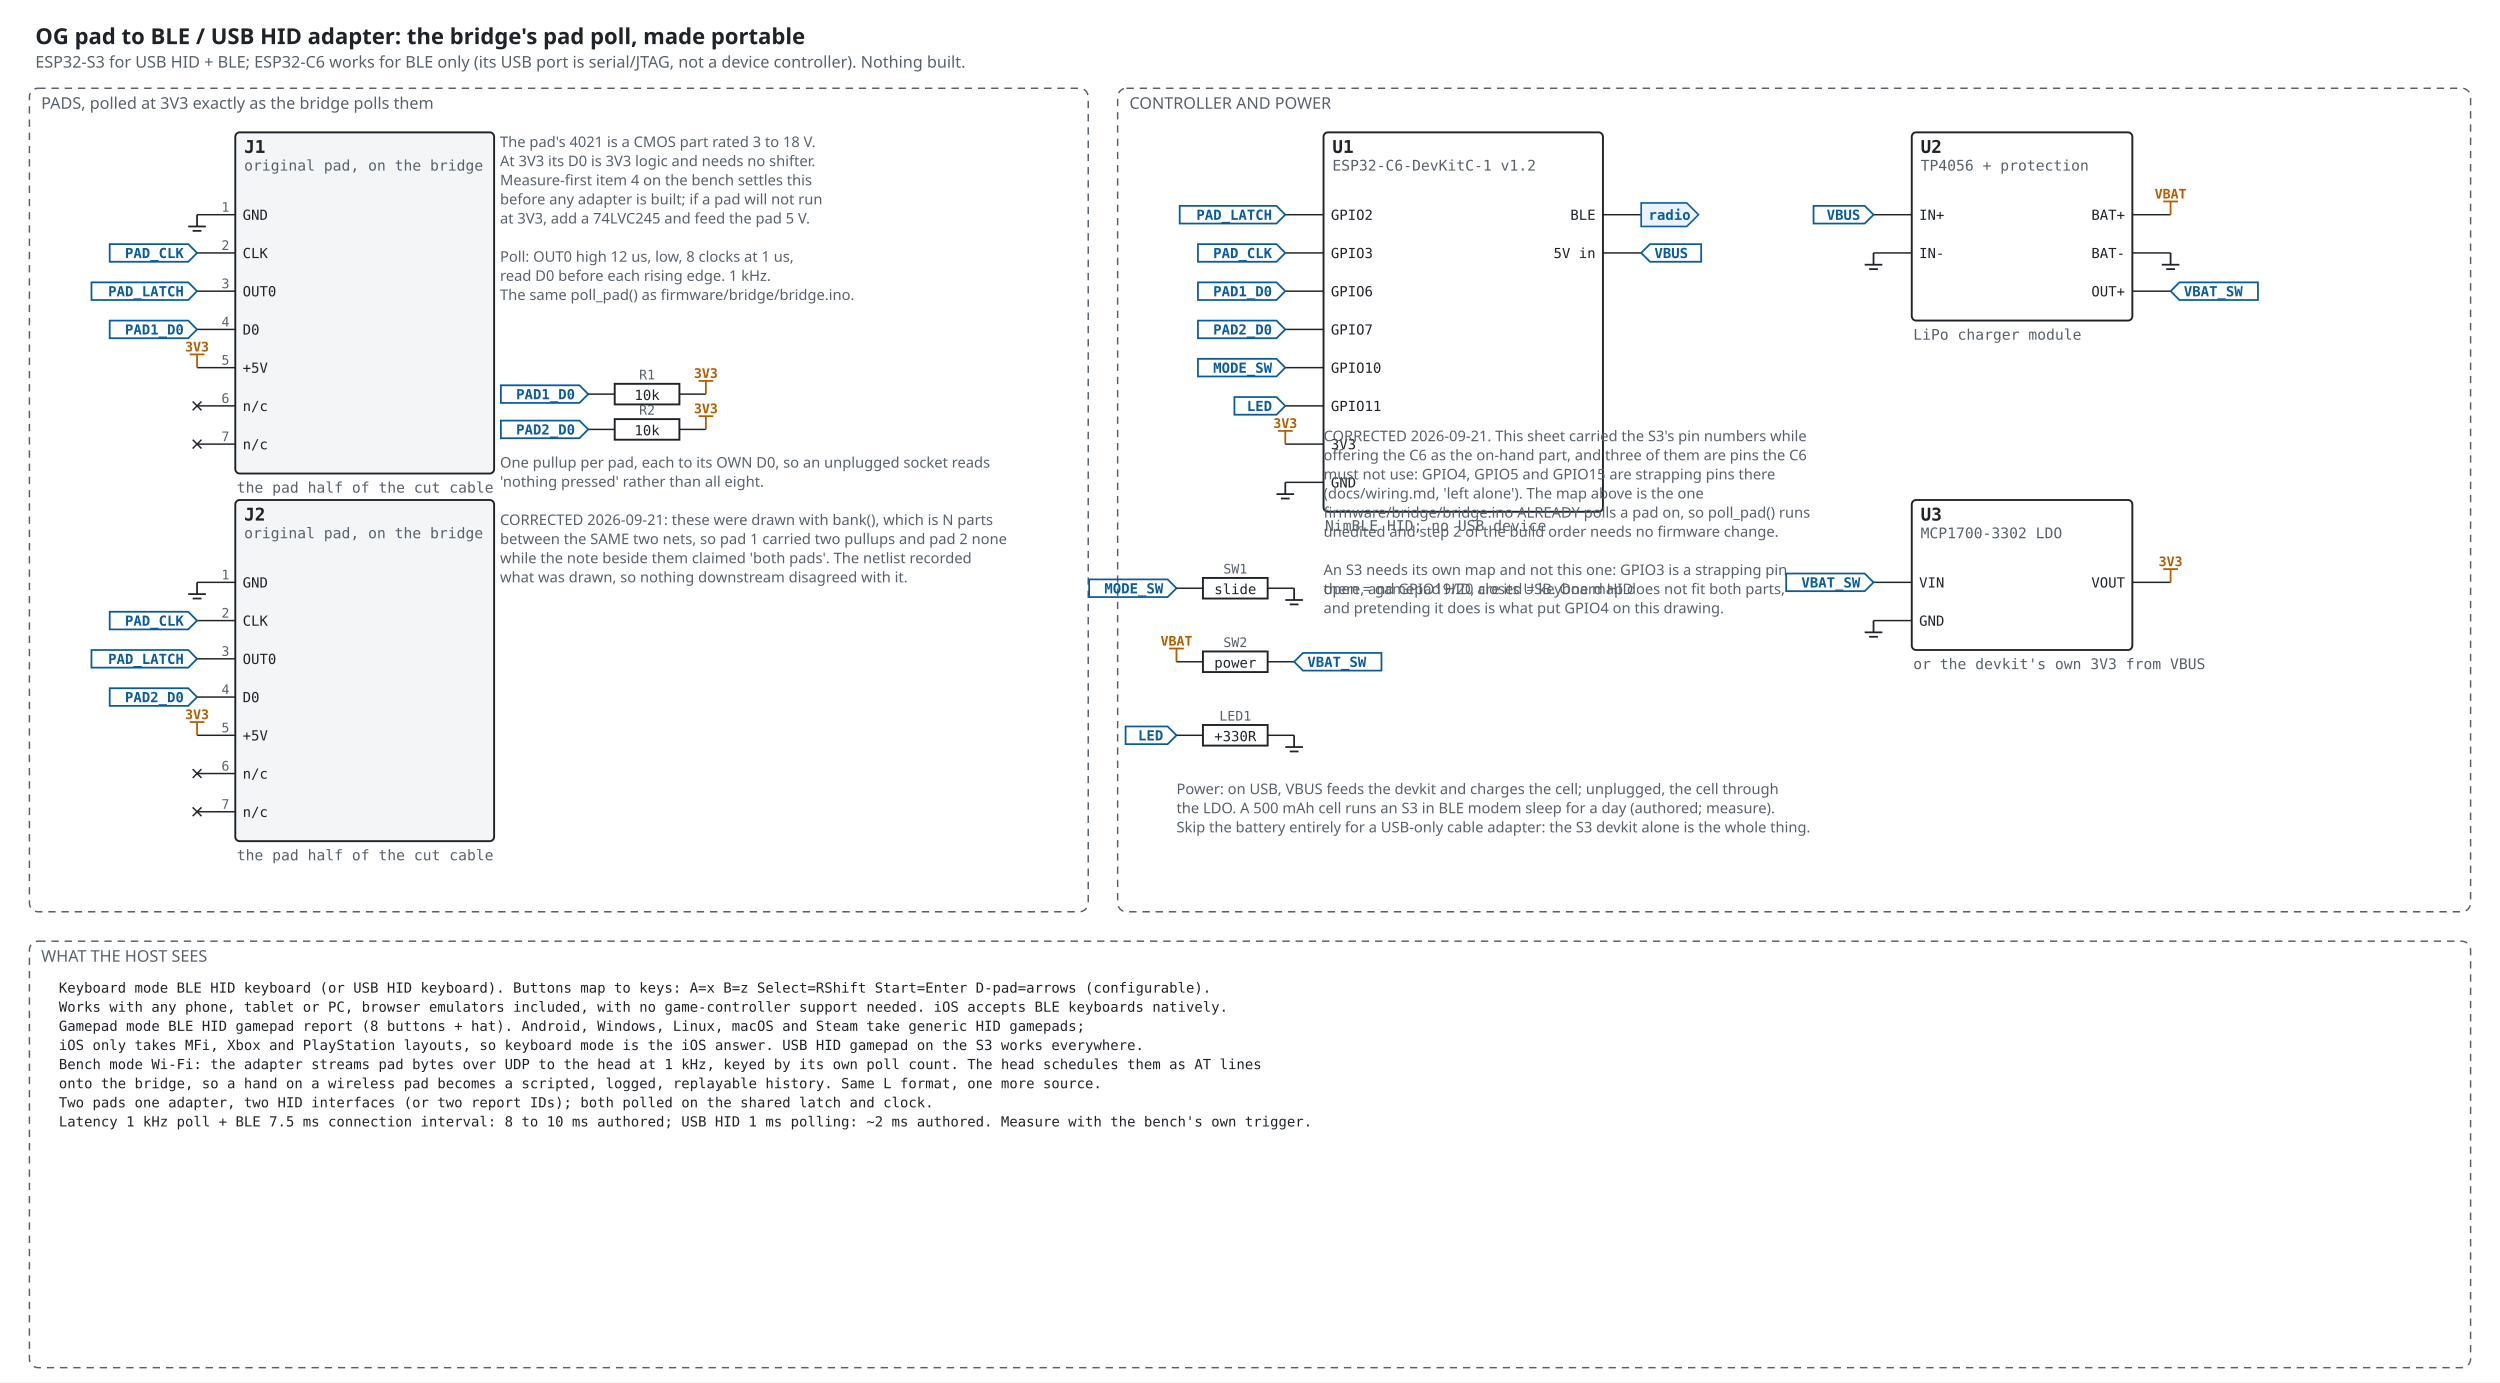
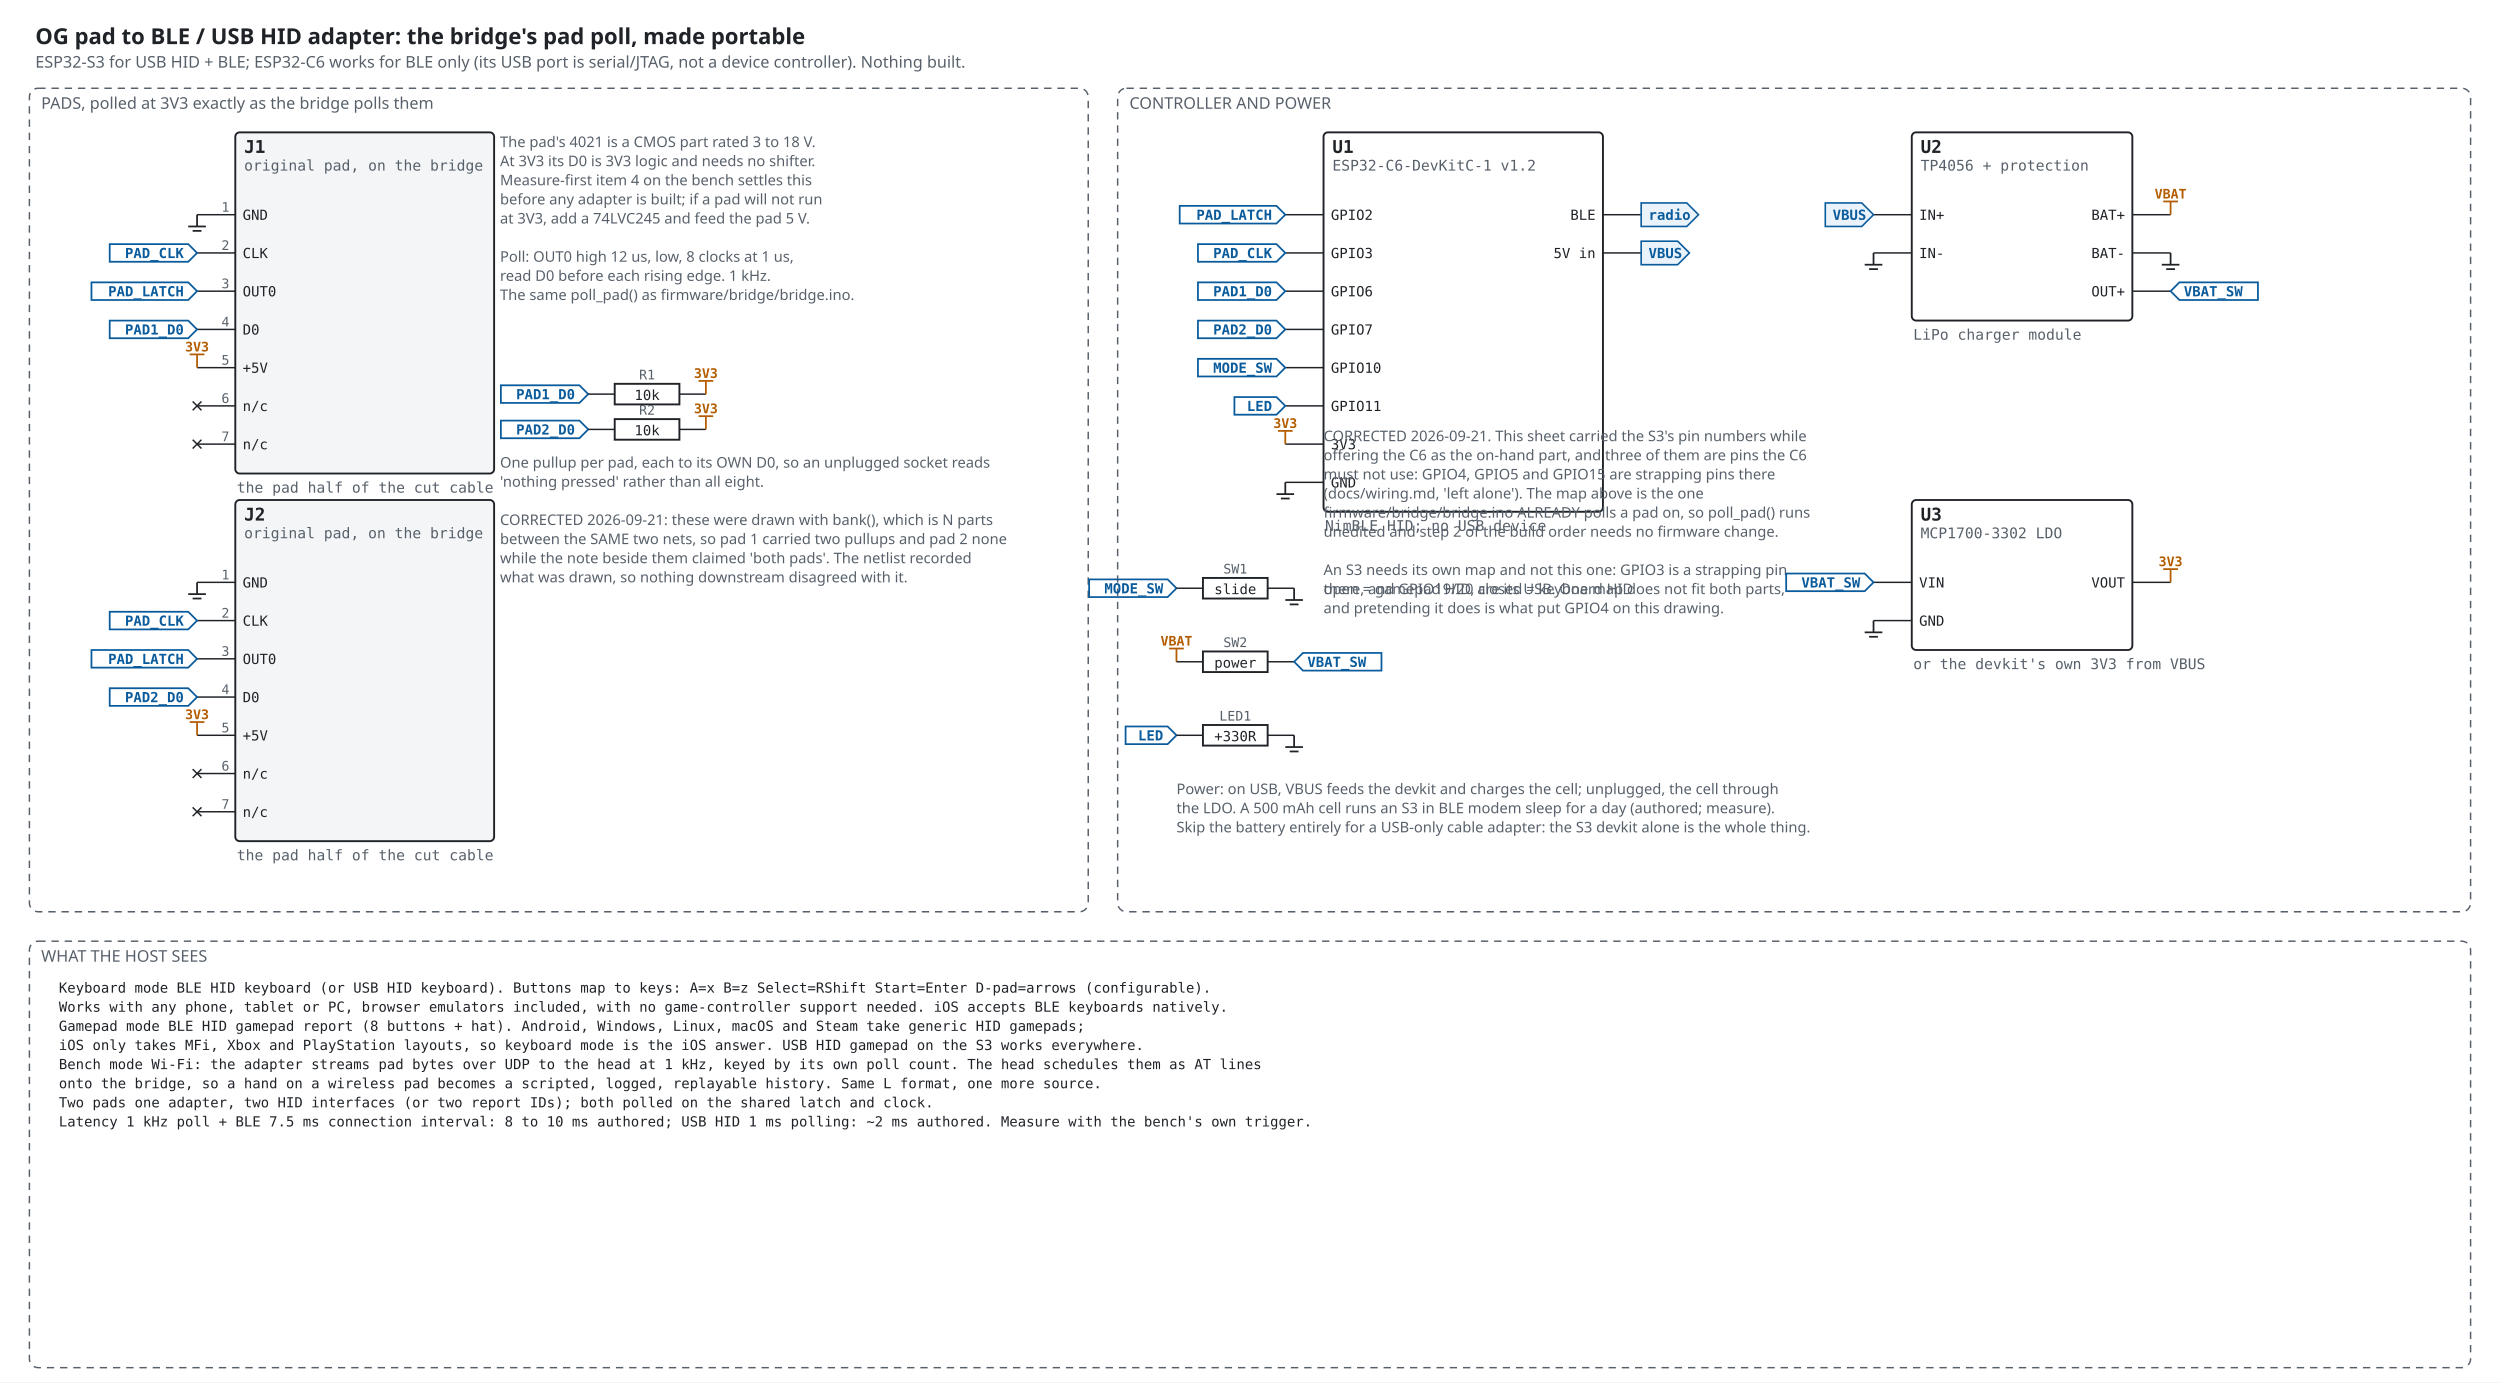
<svg xmlns="http://www.w3.org/2000/svg" viewBox="0 0 1700 940" width="1700" height="940" role="img" aria-label="OG pad to BLE / USB HID adapter: the bridge's pad poll, made portable">
  <style>
    text { font-family: ui-monospace, "SF Mono", Menlo, Consolas, monospace; fill: #1f2328; }
    .title { font-size: 15px; font-weight: 700; font-family: ui-sans-serif, system-ui, sans-serif; }
    .sub { font-size: 11px; fill: #57606a; font-family: ui-sans-serif, system-ui, sans-serif; }
    .ref { font-size: 12px; font-weight: 700; }
    .part { font-size: 10px; fill: #57606a; }
    .pin { font-size: 9.5px; }
    .pinno { font-size: 9px; fill: #57606a; }
    .linkflag { fill: #fdf3e3; stroke: #a35c00; stroke-width: 1.1; }
    .linkno { font-size: 9px; fill: #a35c00; font-weight: 700; }
    .net { font-size: 9.5px; fill: #0a5b9c; font-weight: 600; }
    .rail5 { font-size: 9px; fill: #b3261e; font-weight: 700; }
    .rail3 { font-size: 9px; fill: #b35c00; font-weight: 700; }
    .gnd { font-size: 9px; fill: #1f2328; font-weight: 700; }
    .note { font-size: 10px; fill: #57606a; font-family: ui-sans-serif, system-ui, sans-serif; }
    .box { fill: #ffffff; stroke: #1f2328; stroke-width: 1.3; }
    .offsheet { fill: #eaf3fb; stroke: #0a5b9c; stroke-width: 1.1; }
    .conn { fill: #f3f5f7; stroke: #1f2328; stroke-width: 1.3; }
    .zone { fill: none; stroke: #57606a; stroke-dasharray: 5 4; stroke-width: 1; }
    .lead { stroke: #1f2328; stroke-width: 1; }
    .wire { stroke: #0a5b9c; stroke-width: 1.2; fill: none; }
    .w5 { stroke: #b3261e; stroke-width: 1.2; fill: none; }
    .w3 { stroke: #b35c00; stroke-width: 1.2; fill: none; }
    .wg { stroke: #1f2328; stroke-width: 1.2; fill: none; }
    .lane { stroke: #1f2328; stroke-width: 1.4; fill: none; }
    .lanelbl { font-size: 11px; font-weight: 700; }
    .win { fill: #b3261e; fill-opacity: 0.10; stroke: none; }
    .safe { fill: #1a7f37; fill-opacity: 0.12; stroke: none; }
    .mark { stroke: #0a5b9c; stroke-width: 1.2; stroke-dasharray: 3 3; }
    .auth { font-size: 9px; fill: #b3261e; font-family: ui-sans-serif, system-ui, sans-serif; font-style: italic; }
  </style>
  <rect x="0" y="0" width="1700" height="940" fill="#ffffff" />
  <g class="sheet-heading" data-height="60">
    <text class="title" x="24" y="30">OG pad to BLE / USB HID adapter: the bridge's pad poll, made portable</text>
    <text class="sub" x="24" y="46">ESP32-S3 for USB HID + BLE; ESP32-C6 works for BLE only (its USB port is serial/JTAG, not a device controller). Nothing built.</text>
  </g>
  <rect class="zone" x="20" y="60" width="720" height="560" rx="6" />
  <text class="sub" x="28" y="74" text-anchor="start">PADS, polled at 3V3 exactly as the bridge polls them</text>
  <rect class="conn" x="160" y="90" width="176.0" height="232" rx="3" />
  <text class="ref" x="166" y="104" text-anchor="start">J1</text>
  <text class="part" x="166" y="116" text-anchor="start">original pad, on the bridge</text>
  <text class="part" x="161" y="335" text-anchor="start">the pad half of the cut cable</text>
  <line class="lead" x1="134" y1="146" x2="160" y2="146" />
  <text class="pin" x="165" y="149.5" text-anchor="start">GND</text>
  <text class="pinno" x="156" y="144" text-anchor="end">1</text>
  <line class="wg" x1="134" y1="146" x2="134" y2="154" />
  <line class="wg" x1="128" y1="154" x2="140" y2="154" />
  <line class="wg" x1="131" y1="157" x2="137" y2="157" />
  <line class="lead" x1="134" y1="172" x2="160" y2="172" />
  <text class="pin" x="165" y="175.5" text-anchor="start">CLK</text>
  <text class="pinno" x="156" y="170" text-anchor="end">2</text>
  <path class="wire" d="M134,172 l-6,-6 h-53.4 v12 h53.4 z" />
  <text class="net" x="125" y="175.5" text-anchor="end">PAD_CLK</text>
  <line class="lead" x1="134" y1="198" x2="160" y2="198" />
  <text class="pin" x="165" y="201.5" text-anchor="start">OUT0</text>
  <text class="pinno" x="156" y="196" text-anchor="end">3</text>
  <path class="wire" d="M134,198 l-6,-6 h-65.8 v12 h65.8 z" />
  <text class="net" x="125" y="201.5" text-anchor="end">PAD_LATCH</text>
  <line class="lead" x1="134" y1="224" x2="160" y2="224" />
  <text class="pin" x="165" y="227.5" text-anchor="start">D0</text>
  <text class="pinno" x="156" y="222" text-anchor="end">4</text>
  <path class="wire" d="M134,224 l-6,-6 h-53.4 v12 h53.4 z" />
  <text class="net" x="125" y="227.5" text-anchor="end">PAD1_D0</text>
  <line class="lead" x1="134" y1="250" x2="160" y2="250" />
  <text class="pin" x="165" y="253.5" text-anchor="start">+5V</text>
  <text class="pinno" x="156" y="248" text-anchor="end">5</text>
  <line class="w3" x1="134" y1="250" x2="134" y2="241" />
  <line class="w3" x1="129" y1="241" x2="139" y2="241" />
  <text class="rail3" x="134" y="239" text-anchor="middle">3V3</text>
  <line class="lead" x1="134" y1="276" x2="160" y2="276" />
  <text class="pin" x="165" y="279.5" text-anchor="start">n/c</text>
  <text class="pinno" x="156" y="274" text-anchor="end">6</text>
  <line class="lead" x1="131" y1="273" x2="137" y2="279" />
  <line class="lead" x1="131" y1="279" x2="137" y2="273" />
  <line class="lead" x1="134" y1="302" x2="160" y2="302" />
  <text class="pin" x="165" y="305.5" text-anchor="start">n/c</text>
  <text class="pinno" x="156" y="300" text-anchor="end">7</text>
  <line class="lead" x1="131" y1="299" x2="137" y2="305" />
  <line class="lead" x1="131" y1="305" x2="137" y2="299" />
  <rect class="conn" x="160" y="340" width="176.0" height="232" rx="3" />
  <text class="ref" x="166" y="354" text-anchor="start">J2</text>
  <text class="part" x="166" y="366" text-anchor="start">original pad, on the bridge</text>
  <text class="part" x="161" y="585" text-anchor="start">the pad half of the cut cable</text>
  <line class="lead" x1="134" y1="396" x2="160" y2="396" />
  <text class="pin" x="165" y="399.5" text-anchor="start">GND</text>
  <text class="pinno" x="156" y="394" text-anchor="end">1</text>
  <line class="wg" x1="134" y1="396" x2="134" y2="404" />
  <line class="wg" x1="128" y1="404" x2="140" y2="404" />
  <line class="wg" x1="131" y1="407" x2="137" y2="407" />
  <line class="lead" x1="134" y1="422" x2="160" y2="422" />
  <text class="pin" x="165" y="425.5" text-anchor="start">CLK</text>
  <text class="pinno" x="156" y="420" text-anchor="end">2</text>
  <path class="wire" d="M134,422 l-6,-6 h-53.4 v12 h53.4 z" />
  <text class="net" x="125" y="425.5" text-anchor="end">PAD_CLK</text>
  <line class="lead" x1="134" y1="448" x2="160" y2="448" />
  <text class="pin" x="165" y="451.5" text-anchor="start">OUT0</text>
  <text class="pinno" x="156" y="446" text-anchor="end">3</text>
  <path class="wire" d="M134,448 l-6,-6 h-65.8 v12 h65.8 z" />
  <text class="net" x="125" y="451.5" text-anchor="end">PAD_LATCH</text>
  <line class="lead" x1="134" y1="474" x2="160" y2="474" />
  <text class="pin" x="165" y="477.5" text-anchor="start">D0</text>
  <text class="pinno" x="156" y="472" text-anchor="end">4</text>
  <path class="wire" d="M134,474 l-6,-6 h-53.4 v12 h53.4 z" />
  <text class="net" x="125" y="477.5" text-anchor="end">PAD2_D0</text>
  <line class="lead" x1="134" y1="500" x2="160" y2="500" />
  <text class="pin" x="165" y="503.5" text-anchor="start">+5V</text>
  <text class="pinno" x="156" y="498" text-anchor="end">5</text>
  <line class="w3" x1="134" y1="500" x2="134" y2="491" />
  <line class="w3" x1="129" y1="491" x2="139" y2="491" />
  <text class="rail3" x="134" y="489" text-anchor="middle">3V3</text>
  <line class="lead" x1="134" y1="526" x2="160" y2="526" />
  <text class="pin" x="165" y="529.5" text-anchor="start">n/c</text>
  <text class="pinno" x="156" y="524" text-anchor="end">6</text>
  <line class="lead" x1="131" y1="523" x2="137" y2="529" />
  <line class="lead" x1="131" y1="529" x2="137" y2="523" />
  <line class="lead" x1="134" y1="552" x2="160" y2="552" />
  <text class="pin" x="165" y="555.5" text-anchor="start">n/c</text>
  <text class="pinno" x="156" y="550" text-anchor="end">7</text>
  <line class="lead" x1="131" y1="549" x2="137" y2="555" />
  <line class="lead" x1="131" y1="555" x2="137" y2="549" />
  <text class="note" x="340" y="100" text-anchor="start">The pad's 4021 is a CMOS part rated 3 to 18 V.</text>
  <text class="note" x="340" y="113" text-anchor="start">At 3V3 its D0 is 3V3 logic and needs no shifter.</text>
  <text class="note" x="340" y="126" text-anchor="start">Measure-first item 4 on the bench settles this</text>
  <text class="note" x="340" y="139" text-anchor="start">before any adapter is built; if a pad will not run</text>
  <text class="note" x="340" y="152" text-anchor="start">at 3V3, add a 74LVC245 and feed the pad 5 V.</text>
  <text class="note" x="340" y="165" text-anchor="start" />
  <text class="note" x="340" y="178" text-anchor="start">Poll: OUT0 high 12 us, low, 8 clocks at 1 us,</text>
  <text class="note" x="340" y="191" text-anchor="start">read D0 before each rising edge. 1 kHz.</text>
  <text class="note" x="340" y="204" text-anchor="start">The same poll_pad() as firmware/bridge/bridge.ino.</text>
  <path class="wire" d="M400,268 l-6,-6 h-53.4 v12 h53.4 z" />
  <text class="net" x="391" y="271.5" text-anchor="end">PAD1_D0</text>
  <line class="lead" x1="400" y1="268" x2="418" y2="268" />
  <rect class="box" x="418" y="261" width="44" height="14" />
  <line class="lead" x1="462" y1="268" x2="480" y2="268" />
  <text class="pinno" x="440" y="258" text-anchor="middle">R1</text>
  <text class="pin" x="440" y="272" text-anchor="middle">10k</text>
  <line class="w3" x1="480" y1="268" x2="480" y2="259" />
  <line class="w3" x1="475" y1="259" x2="485" y2="259" />
  <text class="rail3" x="480" y="257" text-anchor="middle">3V3</text>
  <path class="wire" d="M400,292 l-6,-6 h-53.4 v12 h53.4 z" />
  <text class="net" x="391" y="295.5" text-anchor="end">PAD2_D0</text>
  <line class="lead" x1="400" y1="292" x2="418" y2="292" />
  <rect class="box" x="418" y="285" width="44" height="14" />
  <line class="lead" x1="462" y1="292" x2="480" y2="292" />
  <text class="pinno" x="440" y="282" text-anchor="middle">R2</text>
  <text class="pin" x="440" y="296" text-anchor="middle">10k</text>
  <line class="w3" x1="480" y1="292" x2="480" y2="283" />
  <line class="w3" x1="475" y1="283" x2="485" y2="283" />
  <text class="rail3" x="480" y="281" text-anchor="middle">3V3</text>
  <text class="note" x="340" y="318" text-anchor="start">One pullup per pad, each to its OWN D0, so an unplugged socket reads</text>
  <text class="note" x="340" y="331" text-anchor="start">'nothing pressed' rather than all eight.</text>
  <text class="note" x="340" y="344" text-anchor="start" />
  <text class="note" x="340" y="357" text-anchor="start">CORRECTED 2026-09-21: these were drawn with bank(), which is N parts</text>
  <text class="note" x="340" y="370" text-anchor="start">between the SAME two nets, so pad 1 carried two pullups and pad 2 none</text>
  <text class="note" x="340" y="383" text-anchor="start">while the note beside them claimed 'both pads'. The netlist recorded</text>
  <text class="note" x="340" y="396" text-anchor="start">what was drawn, so nothing downstream disagreed with it.</text>
  <rect class="zone" x="760" y="60" width="920" height="560" rx="6" />
  <text class="sub" x="768" y="74" text-anchor="start">CONTROLLER AND POWER</text>
  <rect class="box" x="900" y="90" width="190" height="258" rx="3" />
  <text class="ref" x="906" y="104" text-anchor="start">U1</text>
  <text class="part" x="906" y="116" text-anchor="start">ESP32-C6-DevKitC-1 v1.2</text>
  <text class="part" x="901" y="361" text-anchor="start">NimBLE HID; no USB device</text>
  <line class="lead" x1="874" y1="146" x2="900" y2="146" />
  <text class="pin" x="905" y="149.5" text-anchor="start">GPIO2</text>
  <path class="wire" d="M874,146 l-6,-6 h-65.8 v12 h65.8 z" />
  <text class="net" x="865" y="149.5" text-anchor="end">PAD_LATCH</text>
  <line class="lead" x1="874" y1="172" x2="900" y2="172" />
  <text class="pin" x="905" y="175.5" text-anchor="start">GPIO3</text>
  <path class="wire" d="M874,172 l-6,-6 h-53.4 v12 h53.4 z" />
  <text class="net" x="865" y="175.5" text-anchor="end">PAD_CLK</text>
  <line class="lead" x1="874" y1="198" x2="900" y2="198" />
  <text class="pin" x="905" y="201.5" text-anchor="start">GPIO6</text>
  <path class="wire" d="M874,198 l-6,-6 h-53.4 v12 h53.4 z" />
  <text class="net" x="865" y="201.5" text-anchor="end">PAD1_D0</text>
  <line class="lead" x1="874" y1="224" x2="900" y2="224" />
  <text class="pin" x="905" y="227.5" text-anchor="start">GPIO7</text>
  <path class="wire" d="M874,224 l-6,-6 h-53.4 v12 h53.4 z" />
  <text class="net" x="865" y="227.5" text-anchor="end">PAD2_D0</text>
  <line class="lead" x1="874" y1="250" x2="900" y2="250" />
  <text class="pin" x="905" y="253.5" text-anchor="start">GPIO10</text>
  <path class="wire" d="M874,250 l-6,-6 h-53.4 v12 h53.4 z" />
  <text class="net" x="865" y="253.5" text-anchor="end">MODE_SW</text>
  <line class="lead" x1="874" y1="276" x2="900" y2="276" />
  <text class="pin" x="905" y="279.5" text-anchor="start">GPIO11</text>
  <path class="wire" d="M874,276 l-6,-6 h-28.6 v12 h28.6 z" />
  <text class="net" x="865" y="279.5" text-anchor="end">LED</text>
  <line class="lead" x1="874" y1="302" x2="900" y2="302" />
  <text class="pin" x="905" y="305.5" text-anchor="start">3V3</text>
  <line class="w3" x1="874" y1="302" x2="874" y2="293" />
  <line class="w3" x1="869" y1="293" x2="879" y2="293" />
  <text class="rail3" x="874" y="291" text-anchor="middle">3V3</text>
  <line class="lead" x1="874" y1="328" x2="900" y2="328" />
  <text class="pin" x="905" y="331.5" text-anchor="start">GND</text>
  <line class="wg" x1="874" y1="328" x2="874" y2="336" />
  <line class="wg" x1="868" y1="336" x2="880" y2="336" />
  <line class="wg" x1="871" y1="339" x2="877" y2="339" />
  <line class="lead" x1="1090" y1="146" x2="1116" y2="146" />
  <text class="pin" x="1085" y="149.5" text-anchor="end">BLE</text>
  <path class="offsheet" d="M1116 138 L1147.0 138 L1155.0 146 L1147.0 154 L1116 154 Z" />
  <text class="net" x="1121" y="149.5" text-anchor="start">radio</text>
  <line class="lead" x1="1090" y1="172" x2="1116" y2="172" />
  <text class="pin" x="1085" y="175.5" text-anchor="end">5V in</text>
-   <path class="wire" d="M1116,172 l6,-6 h34.8 v12 h-34.8 z" />
-   <text class="net" x="1125" y="175.5" text-anchor="start">VBUS</text>
+   <path class="offsheet" d="M1116 164 L1140.8 164 L1148.8 172 L1140.8 180 L1116 180 Z" />
+   <text class="net" x="1121" y="175.5" text-anchor="start">VBUS</text>
  <text class="note" x="900" y="300" text-anchor="start">CORRECTED 2026-09-21. This sheet carried the S3's pin numbers while</text>
  <text class="note" x="900" y="313" text-anchor="start">offering the C6 as the on-hand part, and three of them are pins the C6</text>
  <text class="note" x="900" y="326" text-anchor="start">must not use: GPIO4, GPIO5 and GPIO15 are strapping pins there</text>
  <text class="note" x="900" y="339" text-anchor="start">(docs/wiring.md, 'left alone'). The map above is the one</text>
  <text class="note" x="900" y="352" text-anchor="start">firmware/bridge/bridge.ino ALREADY polls a pad on, so poll_pad() runs</text>
  <text class="note" x="900" y="365" text-anchor="start">unedited and step 2 of the build order needs no firmware change.</text>
  <text class="note" x="900" y="378" text-anchor="start" />
  <text class="note" x="900" y="391" text-anchor="start">An S3 needs its own map and not this one: GPIO3 is a strapping pin</text>
  <text class="note" x="900" y="404" text-anchor="start">there, and GPIO19/20 are its USB. One map does not fit both parts,</text>
  <text class="note" x="900" y="417" text-anchor="start">and pretending it does is what put GPIO4 on this drawing.</text>
  <rect class="box" x="1300" y="90" width="150" height="128" rx="3" />
  <text class="ref" x="1306" y="104" text-anchor="start">U2</text>
  <text class="part" x="1306" y="116" text-anchor="start">TP4056 + protection</text>
  <text class="part" x="1301" y="231" text-anchor="start">LiPo charger module</text>
  <line class="lead" x1="1274" y1="146" x2="1300" y2="146" />
  <text class="pin" x="1305" y="149.5" text-anchor="start">IN+</text>
-   <path class="wire" d="M1274,146 l-6,-6 h-34.8 v12 h34.8 z" />
-   <text class="net" x="1265" y="149.5" text-anchor="end">VBUS</text>
+   <path class="offsheet" d="M1241.2 138 L1266.0 138 L1274.0 146 L1266.0 154 L1241.2 154 Z" />
+   <text class="net" x="1246.2" y="149.5" text-anchor="start">VBUS</text>
  <line class="lead" x1="1274" y1="172" x2="1300" y2="172" />
  <text class="pin" x="1305" y="175.5" text-anchor="start">IN-</text>
  <line class="wg" x1="1274" y1="172" x2="1274" y2="180" />
  <line class="wg" x1="1268" y1="180" x2="1280" y2="180" />
  <line class="wg" x1="1271" y1="183" x2="1277" y2="183" />
  <line class="lead" x1="1450" y1="146" x2="1476" y2="146" />
  <text class="pin" x="1445" y="149.5" text-anchor="end">BAT+</text>
  <line class="w3" x1="1476" y1="146" x2="1476" y2="137" />
  <line class="w3" x1="1471" y1="137" x2="1481" y2="137" />
  <text class="rail3" x="1476" y="135" text-anchor="middle">VBAT</text>
  <line class="lead" x1="1450" y1="172" x2="1476" y2="172" />
  <text class="pin" x="1445" y="175.5" text-anchor="end">BAT-</text>
  <line class="wg" x1="1476" y1="172" x2="1476" y2="180" />
  <line class="wg" x1="1470" y1="180" x2="1482" y2="180" />
  <line class="wg" x1="1473" y1="183" x2="1479" y2="183" />
  <line class="lead" x1="1450" y1="198" x2="1476" y2="198" />
  <text class="pin" x="1445" y="201.5" text-anchor="end">OUT+</text>
  <path class="wire" d="M1476,198 l6,-6 h53.4 v12 h-53.4 z" />
  <text class="net" x="1485" y="201.5" text-anchor="start">VBAT_SW</text>
  <rect class="box" x="1300" y="340" width="150" height="102" rx="3" />
  <text class="ref" x="1306" y="354" text-anchor="start">U3</text>
  <text class="part" x="1306" y="366" text-anchor="start">MCP1700-3302 LDO</text>
  <text class="part" x="1301" y="455" text-anchor="start">or the devkit's own 3V3 from VBUS</text>
  <line class="lead" x1="1274" y1="396" x2="1300" y2="396" />
  <text class="pin" x="1305" y="399.5" text-anchor="start">VIN</text>
  <path class="wire" d="M1274,396 l-6,-6 h-53.4 v12 h53.4 z" />
  <text class="net" x="1265" y="399.5" text-anchor="end">VBAT_SW</text>
  <line class="lead" x1="1274" y1="422" x2="1300" y2="422" />
  <text class="pin" x="1305" y="425.5" text-anchor="start">GND</text>
  <line class="wg" x1="1274" y1="422" x2="1274" y2="430" />
  <line class="wg" x1="1268" y1="430" x2="1280" y2="430" />
  <line class="wg" x1="1271" y1="433" x2="1277" y2="433" />
  <line class="lead" x1="1450" y1="396" x2="1476" y2="396" />
  <text class="pin" x="1445" y="399.5" text-anchor="end">VOUT</text>
  <line class="w3" x1="1476" y1="396" x2="1476" y2="387" />
  <line class="w3" x1="1471" y1="387" x2="1481" y2="387" />
  <text class="rail3" x="1476" y="385" text-anchor="middle">3V3</text>
  <path class="wire" d="M800,400 l-6,-6 h-53.4 v12 h53.4 z" />
  <text class="net" x="791" y="403.5" text-anchor="end">MODE_SW</text>
  <line class="lead" x1="800" y1="400" x2="818" y2="400" />
  <rect class="box" x="818" y="393" width="44" height="14" />
  <line class="lead" x1="862" y1="400" x2="880" y2="400" />
  <text class="pinno" x="840" y="390" text-anchor="middle">SW1</text>
  <text class="pin" x="840" y="404" text-anchor="middle">slide</text>
  <line class="wg" x1="880" y1="400" x2="880" y2="408" />
  <line class="wg" x1="874" y1="408" x2="886" y2="408" />
  <line class="wg" x1="877" y1="411" x2="883" y2="411" />
  <text class="note" x="900" y="404" text-anchor="start">open = gamepad HID, closed = keyboard HID</text>
  <line class="w3" x1="800" y1="450" x2="800" y2="441" />
  <line class="w3" x1="795" y1="441" x2="805" y2="441" />
  <text class="rail3" x="800" y="439" text-anchor="middle">VBAT</text>
  <line class="lead" x1="800" y1="450" x2="818" y2="450" />
  <rect class="box" x="818" y="443" width="44" height="14" />
  <line class="lead" x1="862" y1="450" x2="880" y2="450" />
  <text class="pinno" x="840" y="440" text-anchor="middle">SW2</text>
  <text class="pin" x="840" y="454" text-anchor="middle">power</text>
  <path class="wire" d="M880,450 l6,-6 h53.4 v12 h-53.4 z" />
  <text class="net" x="889" y="453.5" text-anchor="start">VBAT_SW</text>
  <path class="wire" d="M800,500 l-6,-6 h-28.6 v12 h28.6 z" />
  <text class="net" x="791" y="503.5" text-anchor="end">LED</text>
  <line class="lead" x1="800" y1="500" x2="818" y2="500" />
  <rect class="box" x="818" y="493" width="44" height="14" />
  <line class="lead" x1="862" y1="500" x2="880" y2="500" />
  <text class="pinno" x="840" y="490" text-anchor="middle">LED1</text>
  <text class="pin" x="840" y="504" text-anchor="middle">+330R</text>
  <line class="wg" x1="880" y1="500" x2="880" y2="508" />
  <line class="wg" x1="874" y1="508" x2="886" y2="508" />
  <line class="wg" x1="877" y1="511" x2="883" y2="511" />
  <text class="note" x="800" y="540" text-anchor="start">Power: on USB, VBUS feeds the devkit and charges the cell; unplugged, the cell through</text>
  <text class="note" x="800" y="553" text-anchor="start">the LDO. A 500 mAh cell runs an S3 in BLE modem sleep for a day (authored; measure).</text>
  <text class="note" x="800" y="566" text-anchor="start">Skip the battery entirely for a USB-only cable adapter: the S3 devkit alone is the whole thing.</text>
  <rect class="zone" x="20" y="640" width="1660" height="290" rx="6" />
  <text class="sub" x="28" y="654" text-anchor="start">WHAT THE HOST SEES</text>
  <text class="pin" x="40" y="675" text-anchor="start">Keyboard mode   BLE HID keyboard (or USB HID keyboard). Buttons map to keys: A=x B=z Select=RShift Start=Enter D-pad=arrows (configurable).</text>
  <text class="pin" x="40" y="688" text-anchor="start">                Works with any phone, tablet or PC, browser emulators included, with no game-controller support needed. iOS accepts BLE keyboards natively.</text>
  <text class="pin" x="40" y="701" text-anchor="start">Gamepad mode    BLE HID gamepad report (8 buttons + hat). Android, Windows, Linux, macOS and Steam take generic HID gamepads;</text>
  <text class="pin" x="40" y="714" text-anchor="start">                iOS only takes MFi, Xbox and PlayStation layouts, so keyboard mode is the iOS answer. USB HID gamepad on the S3 works everywhere.</text>
  <text class="pin" x="40" y="727" text-anchor="start">Bench mode      Wi-Fi: the adapter streams pad bytes over UDP to the head at 1 kHz, keyed by its own poll count. The head schedules them as AT lines</text>
  <text class="pin" x="40" y="740" text-anchor="start">                onto the bridge, so a hand on a wireless pad becomes a scripted, logged, replayable history. Same L format, one more source.</text>
  <text class="pin" x="40" y="753" text-anchor="start">Two pads        one adapter, two HID interfaces (or two report IDs); both polled on the shared latch and clock.</text>
  <text class="pin" x="40" y="766" text-anchor="start">Latency         1 kHz poll + BLE 7.5 ms connection interval: 8 to 10 ms authored; USB HID 1 ms polling: ~2 ms authored. Measure with the bench's own trigger.</text>
</svg>
